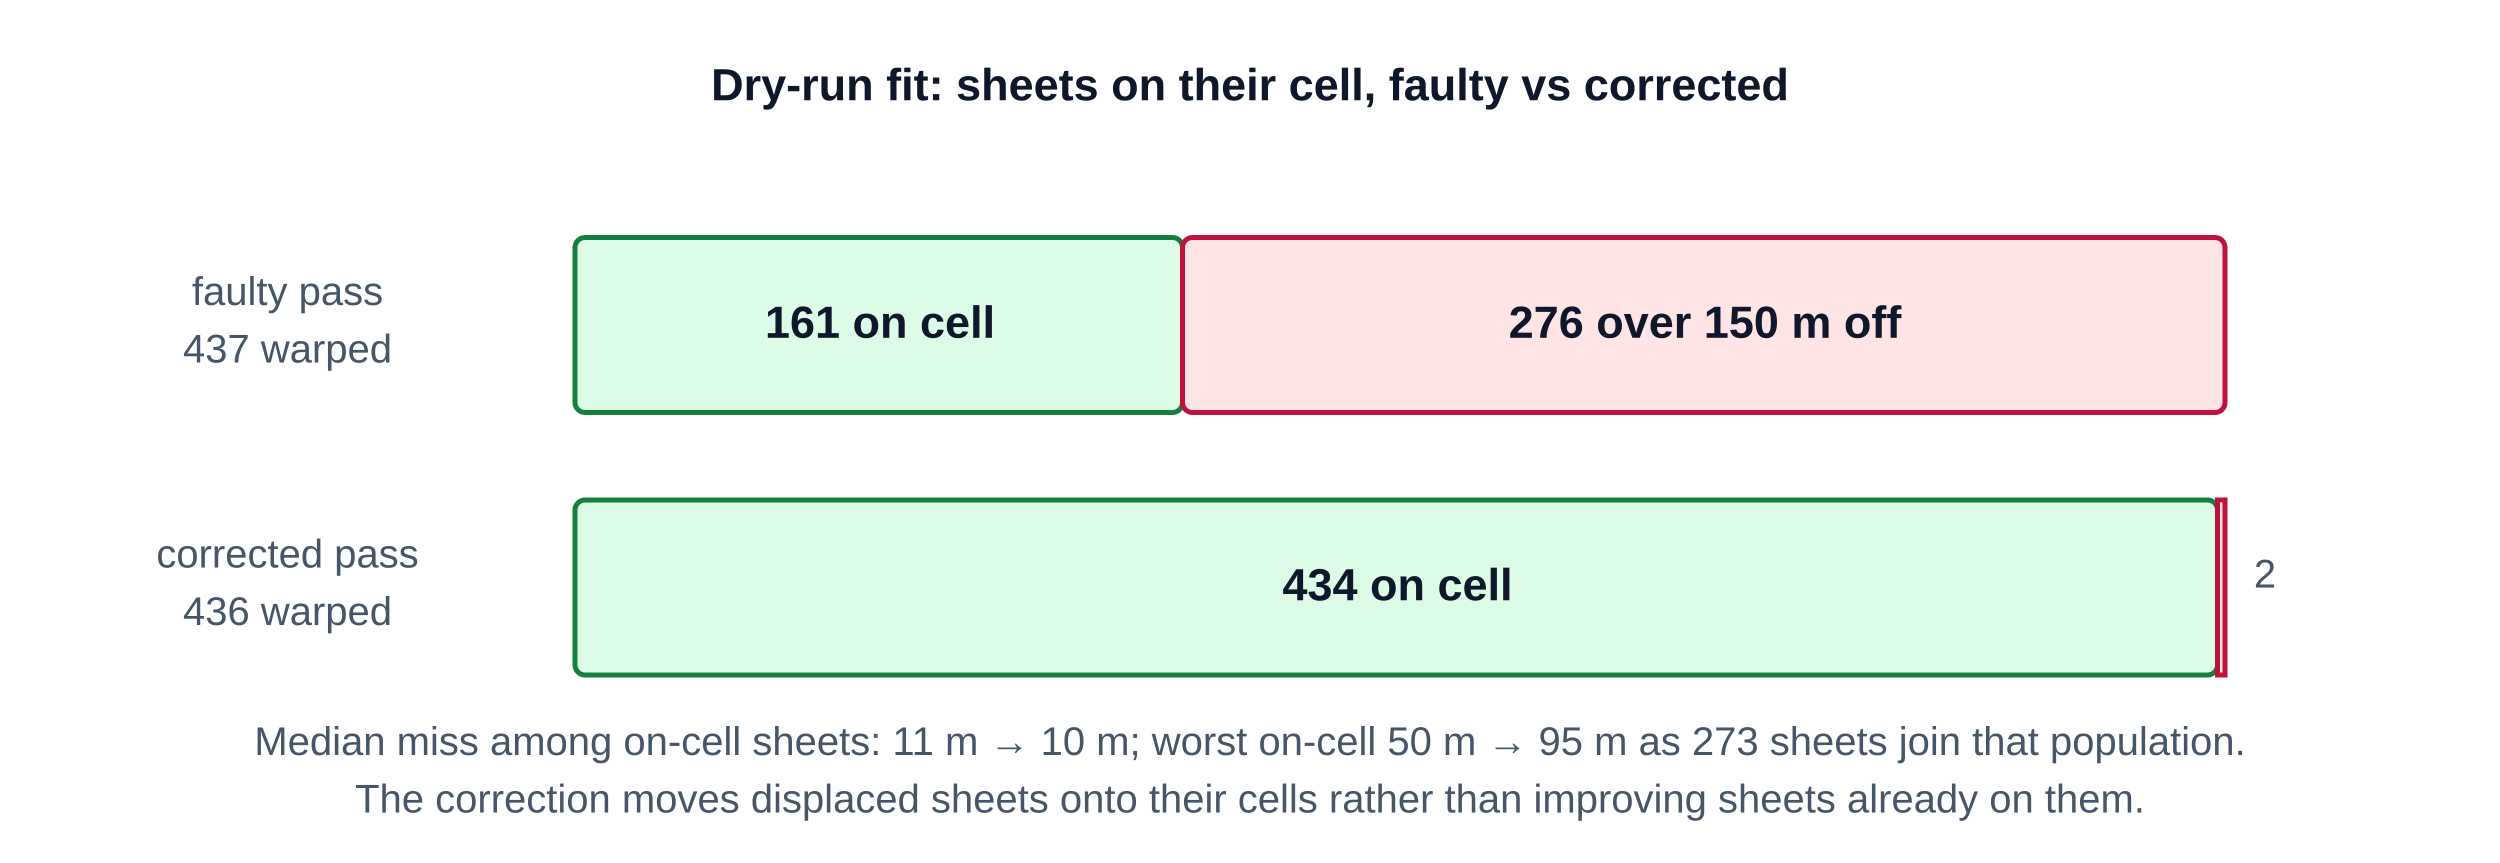
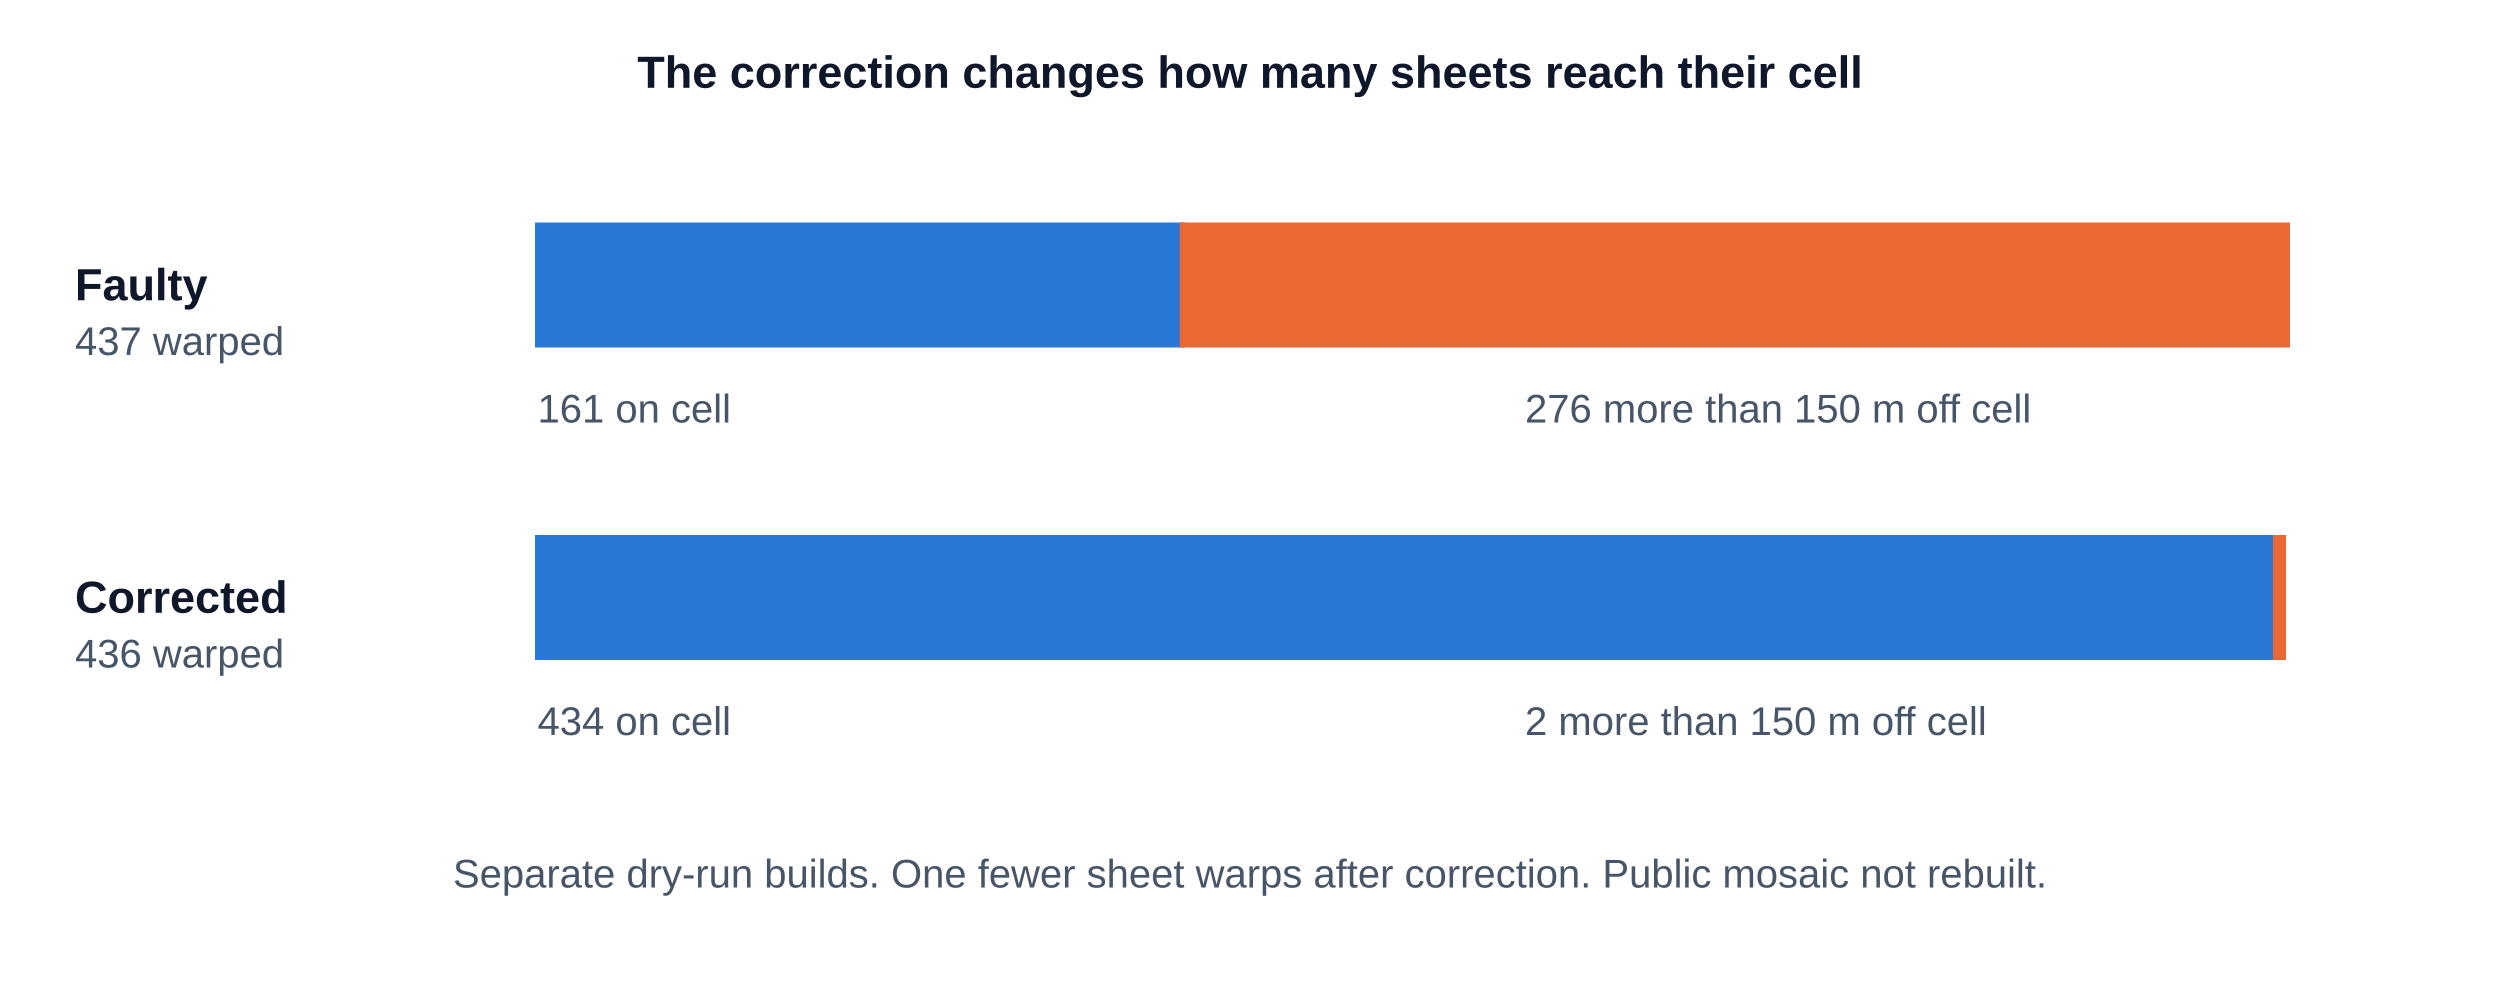
- <svg xmlns="http://www.w3.org/2000/svg" width="1000" height="345" viewBox="0 0 1000 345">
+ <svg xmlns="http://www.w3.org/2000/svg" width="1000" height="400" viewBox="0 0 1000 400">
  <defs>
    <marker id="arrow" markerWidth="10" markerHeight="10" refX="8" refY="3" orient="auto">
      <path d="M0,0 L0,6 L9,3 z" fill="#334155" />
    </marker>
    <style>.box{stroke-width:2}.blue{fill:#e0f2fe;stroke:#0369a1}.amber{fill:#fef3c7;stroke:#b45309}.green{fill:#dcfce7;stroke:#15803d}.rose{fill:#ffe4e6;stroke:#be123c}.label{font:600 18px Arial,sans-serif;fill:#0f172a;text-anchor:middle;dominant-baseline:middle}.small{font:16px Arial,sans-serif;fill:#475569;text-anchor:middle}.arrow{stroke:#334155;stroke-width:2.5;fill:none}.dashed{stroke-dasharray:7 6}</style>
  </defs>
-   <text x="500" y="35" class="label">Dry-run fit: sheets on their cell, faulty vs corrected</text>
-   <text x="115" y="122" class="small">faulty pass</text>
-   <text x="115" y="145" class="small">437 warped</text>
-   <rect x="230" y="95" width="243" height="70" rx="4" class="box green" />
-   <rect x="473" y="95" width="417" height="70" rx="4" class="box rose" />
-   <text x="352" y="130" class="label">161 on cell</text>
-   <text x="682" y="130" class="label">276 over 150 m off</text>
-   <text x="115" y="227" class="small">corrected pass</text>
-   <text x="115" y="250" class="small">436 warped</text>
-   <rect x="230" y="200" width="657" height="70" rx="4" class="box green" />
-   <rect x="887" y="200" width="3" height="70" class="box rose" />
-   <text x="559" y="235" class="label">434 on cell</text>
-   <text x="906" y="235" class="small">2</text>
-   <text x="500" y="302" class="small">Median miss among on-cell sheets: 11 m → 10 m; worst on-cell 50 m → 95 m as 273 sheets join that population.</text>
-   <text x="500" y="325" class="small">The correction moves displaced sheets onto their cells rather than improving sheets already on them.</text>
+   <text x="500" y="30" class="label">The correction changes how many sheets reach their cell</text>
+   <text x="30" y="115" class="label" style="text-anchor:start">Faulty</text>
+   <text x="30" y="142" class="small" style="text-anchor:start">437 warped</text>
+   <rect x="215" y="90" width="257.895" height="48" fill="#2a78d6" stroke="#2a78d6" stroke-width="2" stroke-dasharray="" />
+   <rect x="472.895" y="90" width="442.105" height="48" fill="#eb6834" stroke="#eb6834" stroke-width="2" stroke-dasharray="" />
+   <text x="215" y="169" class="small" style="text-anchor:start">161 on cell</text>
+   <text x="610" y="169" class="small" style="text-anchor:start">276 more than 150 m off cell</text>
+   <text x="30" y="240" class="label" style="text-anchor:start">Corrected</text>
+   <text x="30" y="267" class="small" style="text-anchor:start">436 warped</text>
+   <rect x="215" y="215" width="695.195" height="48" fill="#2a78d6" stroke="#2a78d6" stroke-width="2" stroke-dasharray="" />
+   <rect x="910.195" y="215" width="3.204" height="48" fill="#eb6834" stroke="#eb6834" stroke-width="2" stroke-dasharray="" />
+   <text x="215" y="294" class="small" style="text-anchor:start">434 on cell</text>
+   <text x="610" y="294" class="small" style="text-anchor:start">2 more than 150 m off cell</text>
+   <text x="500" y="355" class="small">Separate dry-run builds. One fewer sheet warps after correction. Public mosaic not rebuilt.</text>
</svg>
